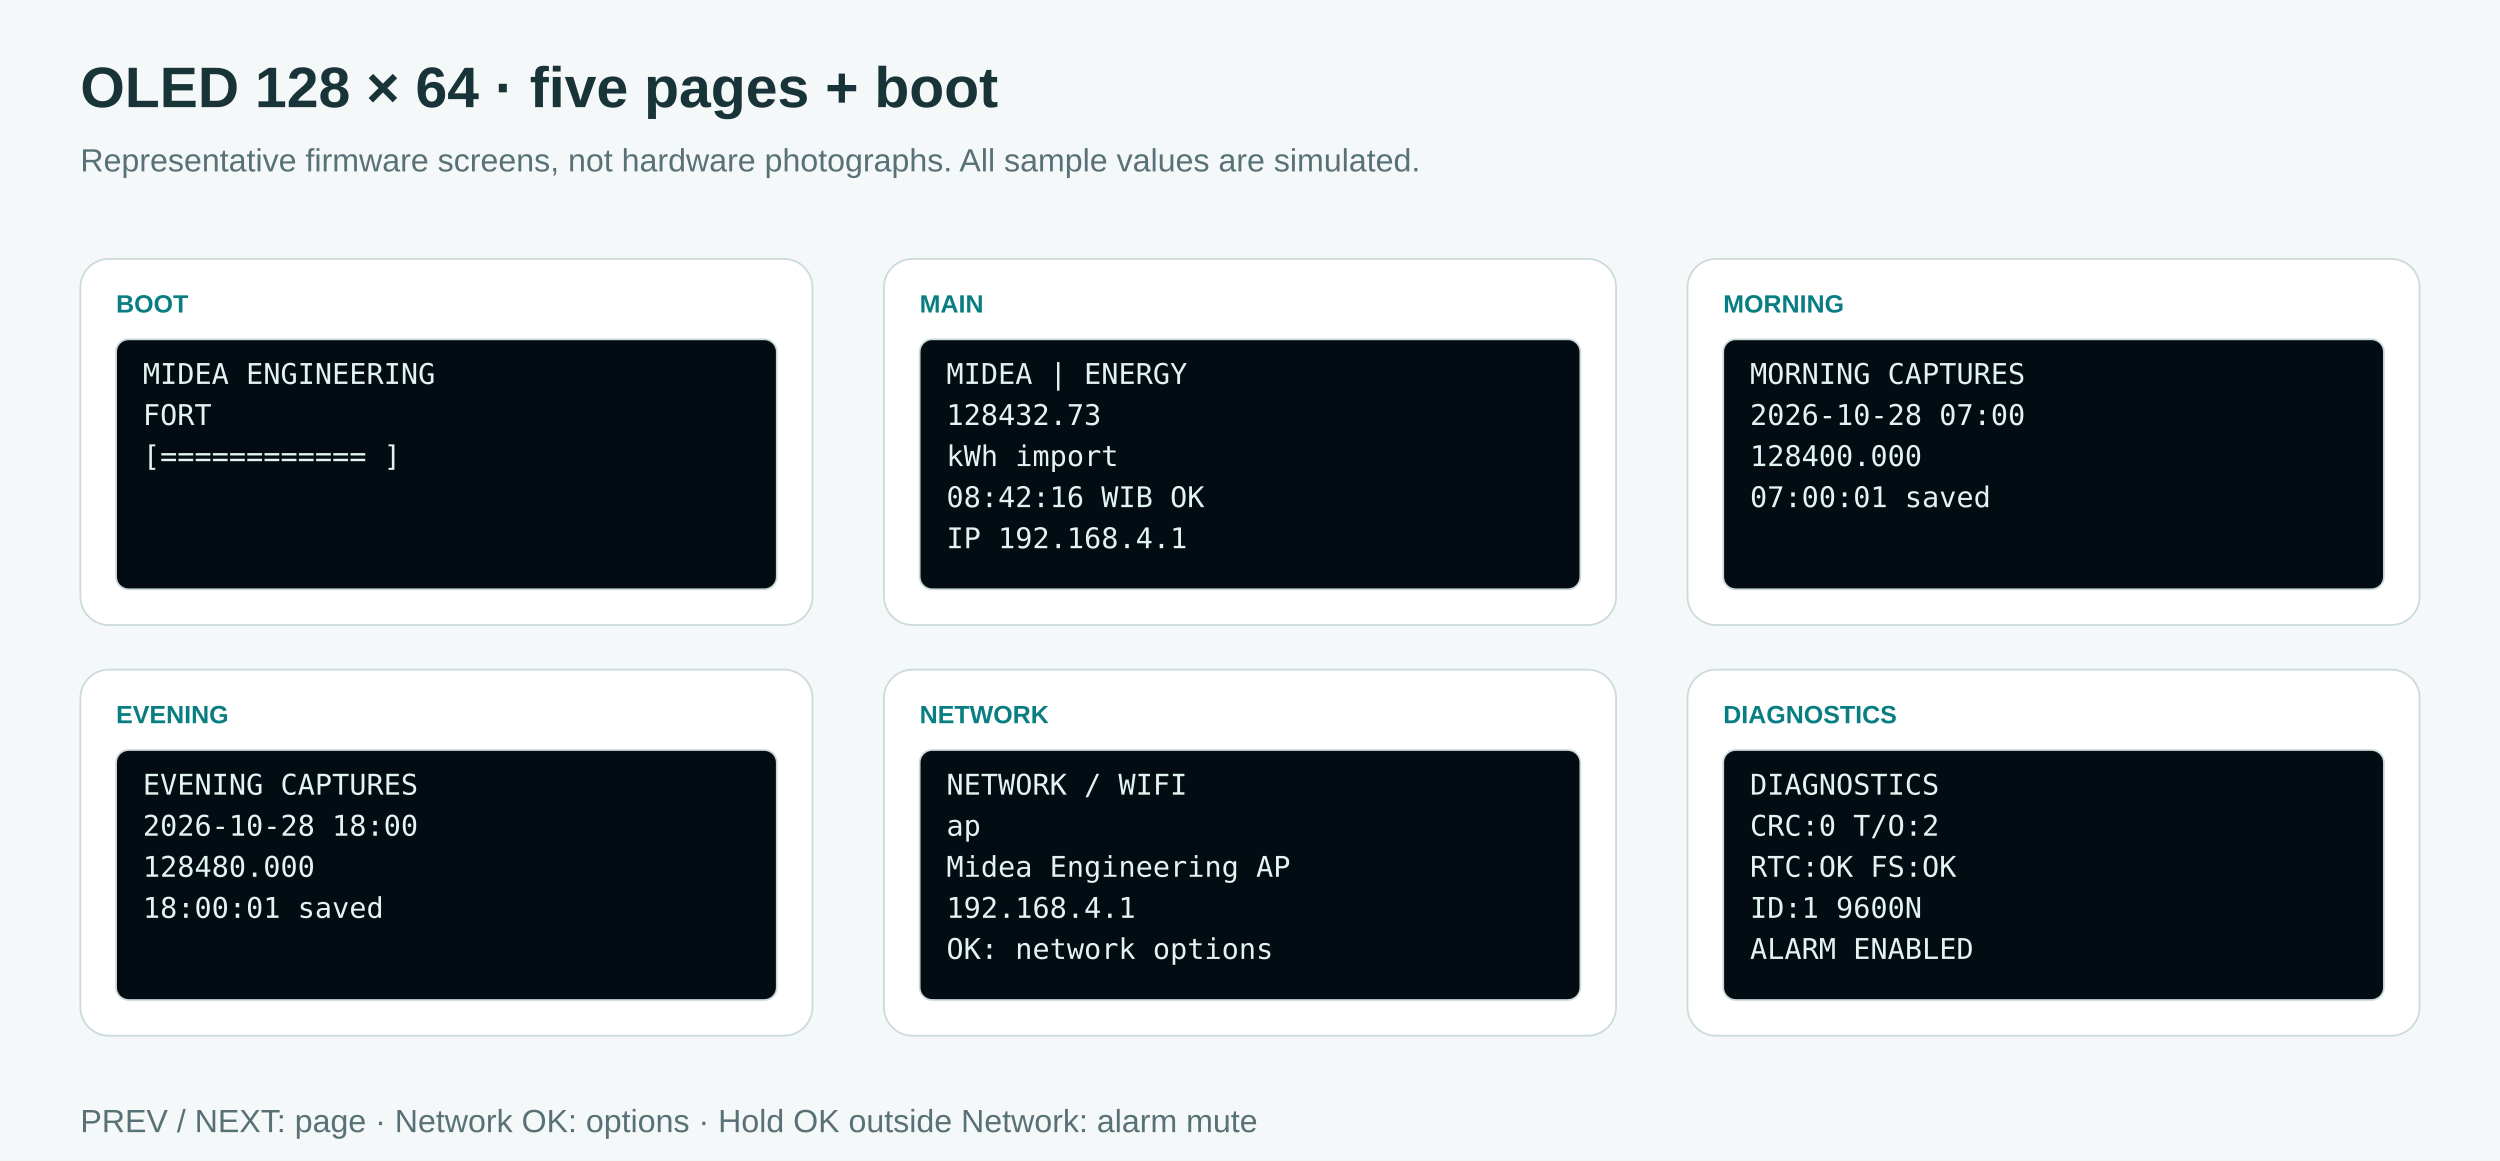
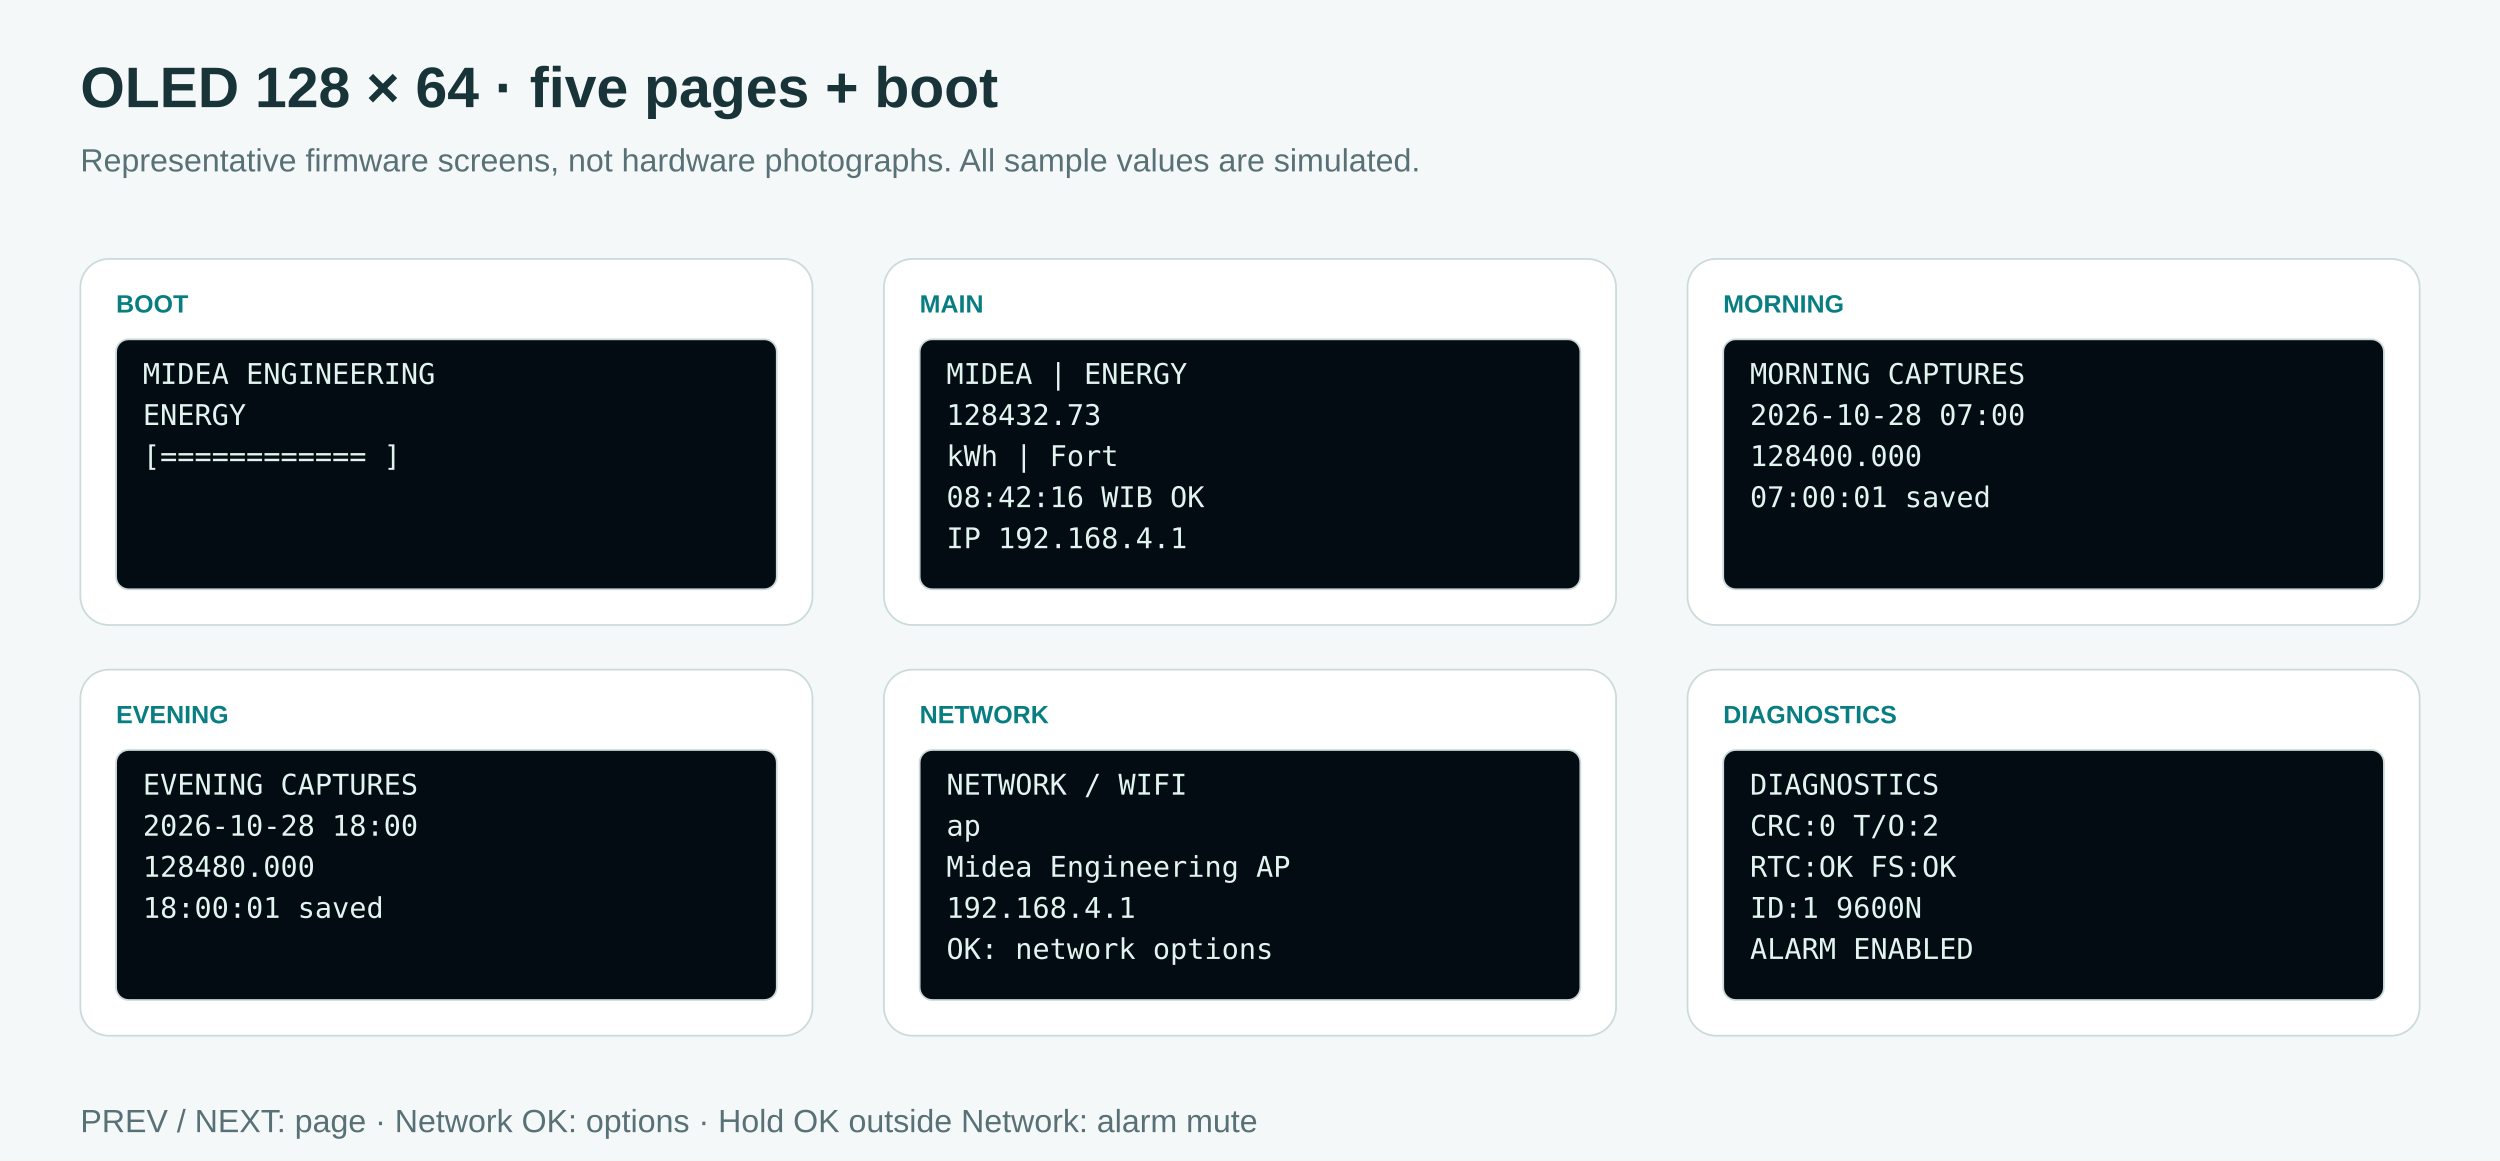
<svg xmlns="http://www.w3.org/2000/svg" width="1400" height="650" viewBox="0 0 1400 650" role="img" aria-labelledby="title desc">
  <rect width="100%" height="100%" fill="#f5f8f8" />
  <text x="45" y="60" fill="#183438" font-family="Arial, sans-serif" font-size="32" font-weight="700" text-anchor="start">OLED 128 × 64 · five pages + boot</text>
  <text x="45" y="96" fill="#587176" font-family="Arial, sans-serif" font-size="18" font-weight="400" text-anchor="start">Representative firmware screens, not hardware photographs. All sample values are simulated.</text>
  <rect x="45" y="145" width="410" height="205" rx="16" fill="#ffffff" stroke="#cbdada" />
  <text x="65" y="175" fill="#087e82" font-family="Arial, sans-serif" font-size="14" font-weight="700" text-anchor="start">BOOT</text>
  <rect x="65" y="190" width="370" height="140" rx="7" fill="#030b13" stroke="#cbdada" />
  <text x="80" y="215" fill="#e2f4f0" font-family="Consolas, monospace" font-size="16" font-weight="400" text-anchor="start">MIDEA ENGINEERING</text>
-   <text x="80" y="238" fill="#e2f4f0" font-family="Consolas, monospace" font-size="16" font-weight="400" text-anchor="start">FORT</text>
+   <text x="80" y="238" fill="#e2f4f0" font-family="Consolas, monospace" font-size="16" font-weight="400" text-anchor="start">ENERGY</text>
  <text x="80" y="261" fill="#e2f4f0" font-family="Consolas, monospace" font-size="16" font-weight="400" text-anchor="start">[============      ]</text>
  <rect x="495" y="145" width="410" height="205" rx="16" fill="#ffffff" stroke="#cbdada" />
  <text x="515" y="175" fill="#087e82" font-family="Arial, sans-serif" font-size="14" font-weight="700" text-anchor="start">MAIN</text>
  <rect x="515" y="190" width="370" height="140" rx="7" fill="#030b13" stroke="#cbdada" />
  <text x="530" y="215" fill="#e2f4f0" font-family="Consolas, monospace" font-size="16" font-weight="400" text-anchor="start">MIDEA | ENERGY</text>
  <text x="530" y="238" fill="#e2f4f0" font-family="Consolas, monospace" font-size="16" font-weight="400" text-anchor="start">128432.73</text>
-   <text x="530" y="261" fill="#e2f4f0" font-family="Consolas, monospace" font-size="16" font-weight="400" text-anchor="start">kWh import</text>
+   <text x="530" y="261" fill="#e2f4f0" font-family="Consolas, monospace" font-size="16" font-weight="400" text-anchor="start">kWh | Fort</text>
  <text x="530" y="284" fill="#e2f4f0" font-family="Consolas, monospace" font-size="16" font-weight="400" text-anchor="start">08:42:16 WIB       OK</text>
  <text x="530" y="307" fill="#e2f4f0" font-family="Consolas, monospace" font-size="16" font-weight="400" text-anchor="start">IP 192.168.4.1</text>
  <rect x="945" y="145" width="410" height="205" rx="16" fill="#ffffff" stroke="#cbdada" />
  <text x="965" y="175" fill="#087e82" font-family="Arial, sans-serif" font-size="14" font-weight="700" text-anchor="start">MORNING</text>
  <rect x="965" y="190" width="370" height="140" rx="7" fill="#030b13" stroke="#cbdada" />
  <text x="980" y="215" fill="#e2f4f0" font-family="Consolas, monospace" font-size="16" font-weight="400" text-anchor="start">MORNING CAPTURES</text>
  <text x="980" y="238" fill="#e2f4f0" font-family="Consolas, monospace" font-size="16" font-weight="400" text-anchor="start">2026-10-28 07:00</text>
  <text x="980" y="261" fill="#e2f4f0" font-family="Consolas, monospace" font-size="16" font-weight="400" text-anchor="start">128400.000</text>
  <text x="980" y="284" fill="#e2f4f0" font-family="Consolas, monospace" font-size="16" font-weight="400" text-anchor="start">07:00:01 saved</text>
  <rect x="45" y="375" width="410" height="205" rx="16" fill="#ffffff" stroke="#cbdada" />
  <text x="65" y="405" fill="#087e82" font-family="Arial, sans-serif" font-size="14" font-weight="700" text-anchor="start">EVENING</text>
  <rect x="65" y="420" width="370" height="140" rx="7" fill="#030b13" stroke="#cbdada" />
  <text x="80" y="445" fill="#e2f4f0" font-family="Consolas, monospace" font-size="16" font-weight="400" text-anchor="start">EVENING CAPTURES</text>
  <text x="80" y="468" fill="#e2f4f0" font-family="Consolas, monospace" font-size="16" font-weight="400" text-anchor="start">2026-10-28 18:00</text>
  <text x="80" y="491" fill="#e2f4f0" font-family="Consolas, monospace" font-size="16" font-weight="400" text-anchor="start">128480.000</text>
  <text x="80" y="514" fill="#e2f4f0" font-family="Consolas, monospace" font-size="16" font-weight="400" text-anchor="start">18:00:01 saved</text>
  <rect x="495" y="375" width="410" height="205" rx="16" fill="#ffffff" stroke="#cbdada" />
  <text x="515" y="405" fill="#087e82" font-family="Arial, sans-serif" font-size="14" font-weight="700" text-anchor="start">NETWORK</text>
  <rect x="515" y="420" width="370" height="140" rx="7" fill="#030b13" stroke="#cbdada" />
  <text x="530" y="445" fill="#e2f4f0" font-family="Consolas, monospace" font-size="16" font-weight="400" text-anchor="start">NETWORK / WIFI</text>
  <text x="530" y="468" fill="#e2f4f0" font-family="Consolas, monospace" font-size="16" font-weight="400" text-anchor="start">ap</text>
  <text x="530" y="491" fill="#e2f4f0" font-family="Consolas, monospace" font-size="16" font-weight="400" text-anchor="start">Midea Engineering AP</text>
  <text x="530" y="514" fill="#e2f4f0" font-family="Consolas, monospace" font-size="16" font-weight="400" text-anchor="start">192.168.4.1</text>
  <text x="530" y="537" fill="#e2f4f0" font-family="Consolas, monospace" font-size="16" font-weight="400" text-anchor="start">OK: network options</text>
  <rect x="945" y="375" width="410" height="205" rx="16" fill="#ffffff" stroke="#cbdada" />
  <text x="965" y="405" fill="#087e82" font-family="Arial, sans-serif" font-size="14" font-weight="700" text-anchor="start">DIAGNOSTICS</text>
  <rect x="965" y="420" width="370" height="140" rx="7" fill="#030b13" stroke="#cbdada" />
  <text x="980" y="445" fill="#e2f4f0" font-family="Consolas, monospace" font-size="16" font-weight="400" text-anchor="start">DIAGNOSTICS</text>
  <text x="980" y="468" fill="#e2f4f0" font-family="Consolas, monospace" font-size="16" font-weight="400" text-anchor="start">CRC:0 T/O:2</text>
  <text x="980" y="491" fill="#e2f4f0" font-family="Consolas, monospace" font-size="16" font-weight="400" text-anchor="start">RTC:OK FS:OK</text>
  <text x="980" y="514" fill="#e2f4f0" font-family="Consolas, monospace" font-size="16" font-weight="400" text-anchor="start">ID:1 9600N</text>
  <text x="980" y="537" fill="#e2f4f0" font-family="Consolas, monospace" font-size="16" font-weight="400" text-anchor="start">ALARM ENABLED</text>
  <text x="45" y="634" fill="#587176" font-family="Arial, sans-serif" font-size="18" font-weight="400" text-anchor="start">PREV / NEXT: page  ·  Network OK: options  ·  Hold OK outside Network: alarm mute</text>
</svg>
